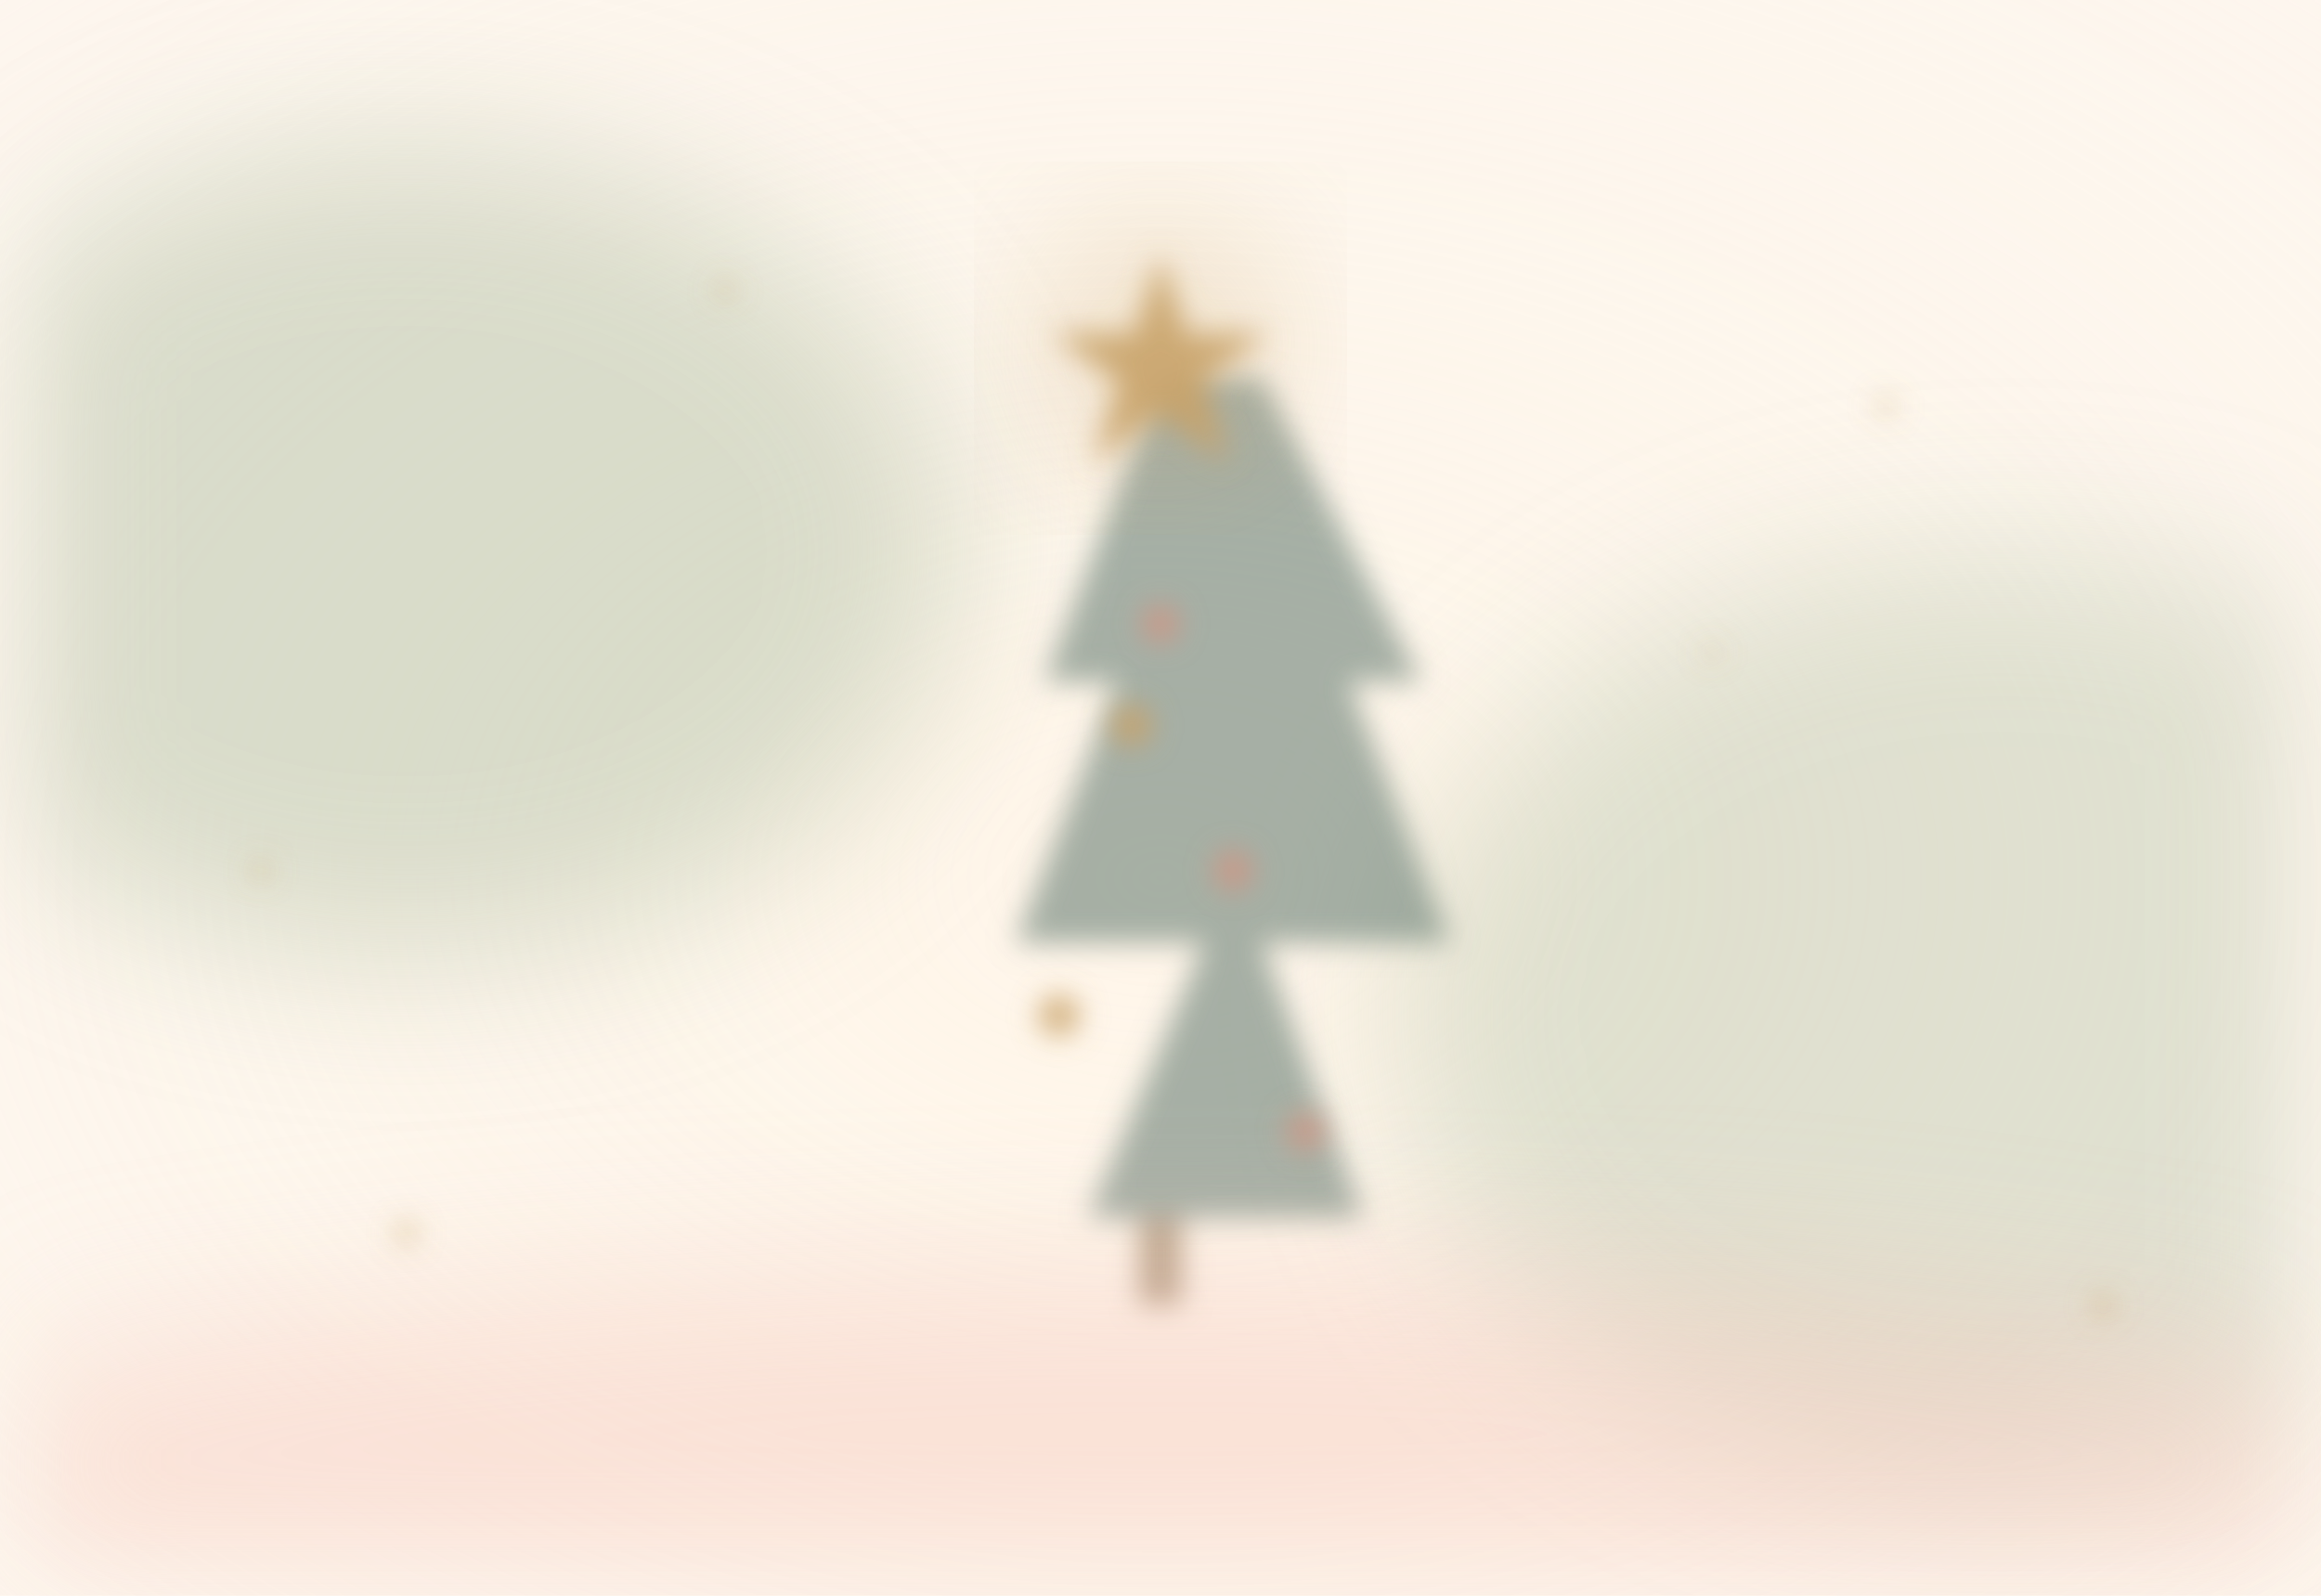
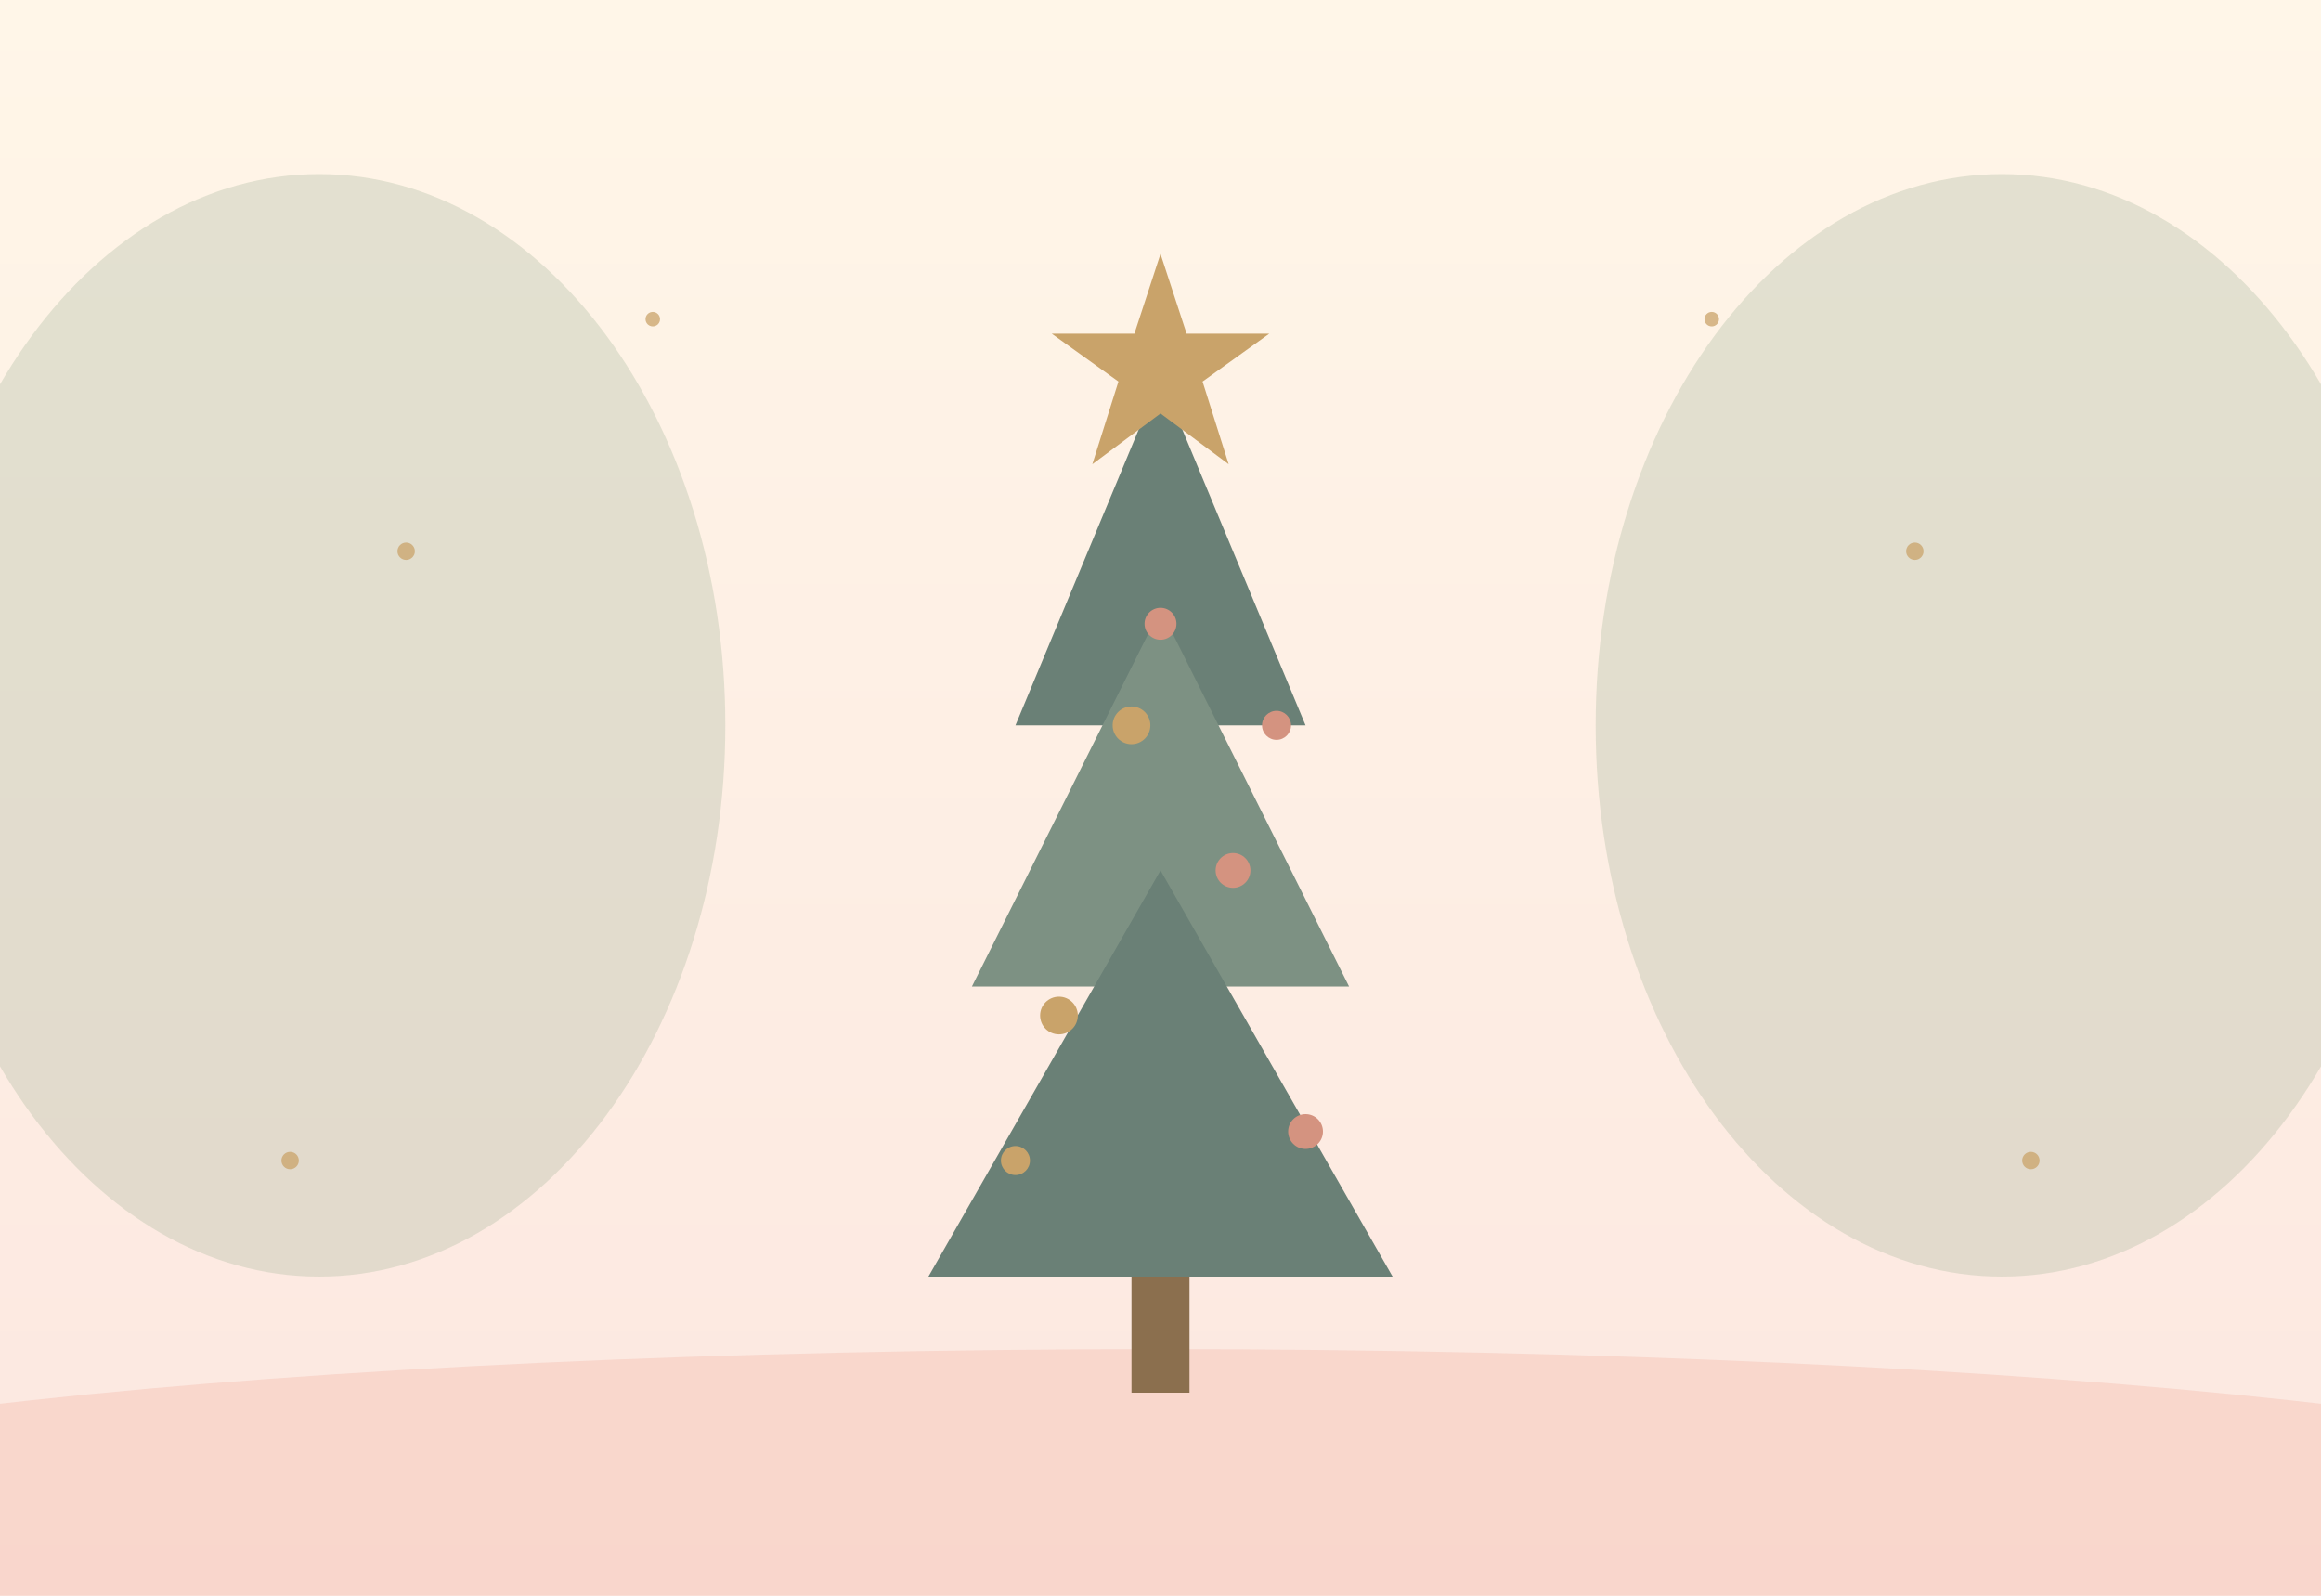
<svg xmlns="http://www.w3.org/2000/svg" viewBox="0 0 1600 1100" preserveAspectRatio="xMidYMid slice">
  <defs>
-     <filter id="b5h" x="-30%" y="-30%" width="160%" height="160%">
-       <feGaussianBlur stdDeviation="55" />
-     </filter>
-     <filter id="b5m" x="-30%" y="-30%" width="160%" height="160%">
-       <feGaussianBlur stdDeviation="10" />
-     </filter>
-     <radialGradient id="festive5" cx="50%" cy="55%" r="75%">
-       <stop offset="0%" stop-color="#fff6e8" stop-opacity="0.85" />
-       <stop offset="100%" stop-color="#fdf6ee" stop-opacity="0.45" />
-     </radialGradient>
+     <linearGradient id="bg5" x1="0%" y1="0%" x2="0%" y2="100%">
+       <stop offset="0%" stop-color="#fff6e8" />
+       <stop offset="100%" stop-color="#fce7e0" />
+     </linearGradient>
  </defs>
-   <rect width="1600" height="1100" fill="#fdf6ee" />
-   <rect width="1600" height="1100" fill="url(#festive5)" />
-   <ellipse cx="280" cy="380" rx="380" ry="280" fill="#a8b89c" opacity="0.42" filter="url(#b5h)" />
-   <ellipse cx="1380" cy="700" rx="420" ry="320" fill="#a8b89c" opacity="0.35" filter="url(#b5h)" />
-   <g filter="url(#b5m)" opacity="0.6">
-     <polygon points="800,260 720,470 770,470 700,650 830,650 750,840 940,840 870,650 1000,650 930,470 980,470 870,260" fill="#6a8076" />
-     <rect x="785" y="840" width="30" height="60" fill="#8b6f4e" />
+   <rect width="1600" height="1100" fill="url(#bg5)" />
+   <ellipse cx="800" cy="1050" rx="1100" ry="120" fill="#f5c5b8" opacity="0.5" />
+   <ellipse cx="220" cy="500" rx="280" ry="380" fill="#a8b89c" opacity="0.32" />
+   <ellipse cx="1380" cy="500" rx="280" ry="380" fill="#a8b89c" opacity="0.32" />
+   <g>
+     <polygon points="800,260 700,500 900,500" fill="#6a8076" />
+     <polygon points="800,420 670,680 930,680" fill="#7d9183" />
+     <polygon points="800,600 640,880 960,880" fill="#6a8076" />
+     <rect x="780" y="880" width="40" height="80" fill="#8b6f4e" />
  </g>
-   <circle cx="800" cy="240" r="80" fill="#c9a36a" opacity="0.32" filter="url(#b5h)" />
-   <g filter="url(#b5m)">
-     <path d="M 800 175 L 818 230 L 875 230 L 829 263 L 847 320 L 800 285 L 753 320 L 771 263 L 725 230 L 782 230 Z" fill="#c9a36a" opacity="0.9" />
+   <g>
+     <circle cx="780" cy="500" r="13" fill="#c9a36a" />
+     <circle cx="850" cy="600" r="12" fill="#d49380" />
+     <circle cx="730" cy="700" r="13" fill="#c9a36a" />
+     <circle cx="900" cy="780" r="12" fill="#d49380" />
+     <circle cx="800" cy="430" r="11" fill="#d49380" />
+     <circle cx="700" cy="800" r="10" fill="#c9a36a" />
+     <circle cx="880" cy="500" r="10" fill="#d49380" />
  </g>
-   <g filter="url(#b5m)">
-     <circle cx="780" cy="500" r="14" fill="#c9a36a" opacity="0.9" />
-     <circle cx="850" cy="600" r="13" fill="#d49380" opacity="0.85" />
-     <circle cx="730" cy="700" r="14" fill="#c9a36a" opacity="0.85" />
-     <circle cx="900" cy="780" r="13" fill="#d49380" opacity="0.8" />
-     <circle cx="800" cy="430" r="12" fill="#d49380" opacity="0.9" />
-   </g>
-   <ellipse cx="800" cy="1050" rx="1000" ry="180" fill="#f5c5b8" opacity="0.4" filter="url(#b5h)" />
-   <g fill="#c9a36a" filter="url(#b5m)">
-     <circle cx="280" cy="850" r="7" opacity="0.65" />
-     <circle cx="1300" cy="280" r="6" opacity="0.6" />
-     <circle cx="180" cy="600" r="6" opacity="0.55" />
-     <circle cx="1450" cy="900" r="7" opacity="0.6" />
-     <circle cx="500" cy="200" r="6" opacity="0.55" />
-     <circle cx="1180" cy="450" r="5" opacity="0.5" />
+   <path d="M 800 175 L 818 230 L 875 230 L 829 263 L 847 320 L 800 285 L 753 320 L 771 263 L 725 230 L 782 230 Z" fill="#c9a36a" />
+   <g fill="#c9a36a" opacity="0.75">
+     <circle cx="280" cy="380" r="6" />
+     <circle cx="1320" cy="380" r="6" />
+     <circle cx="200" cy="800" r="6" />
+     <circle cx="1400" cy="800" r="6" />
+     <circle cx="450" cy="220" r="5" />
+     <circle cx="1180" cy="220" r="5" />
  </g>
</svg>
